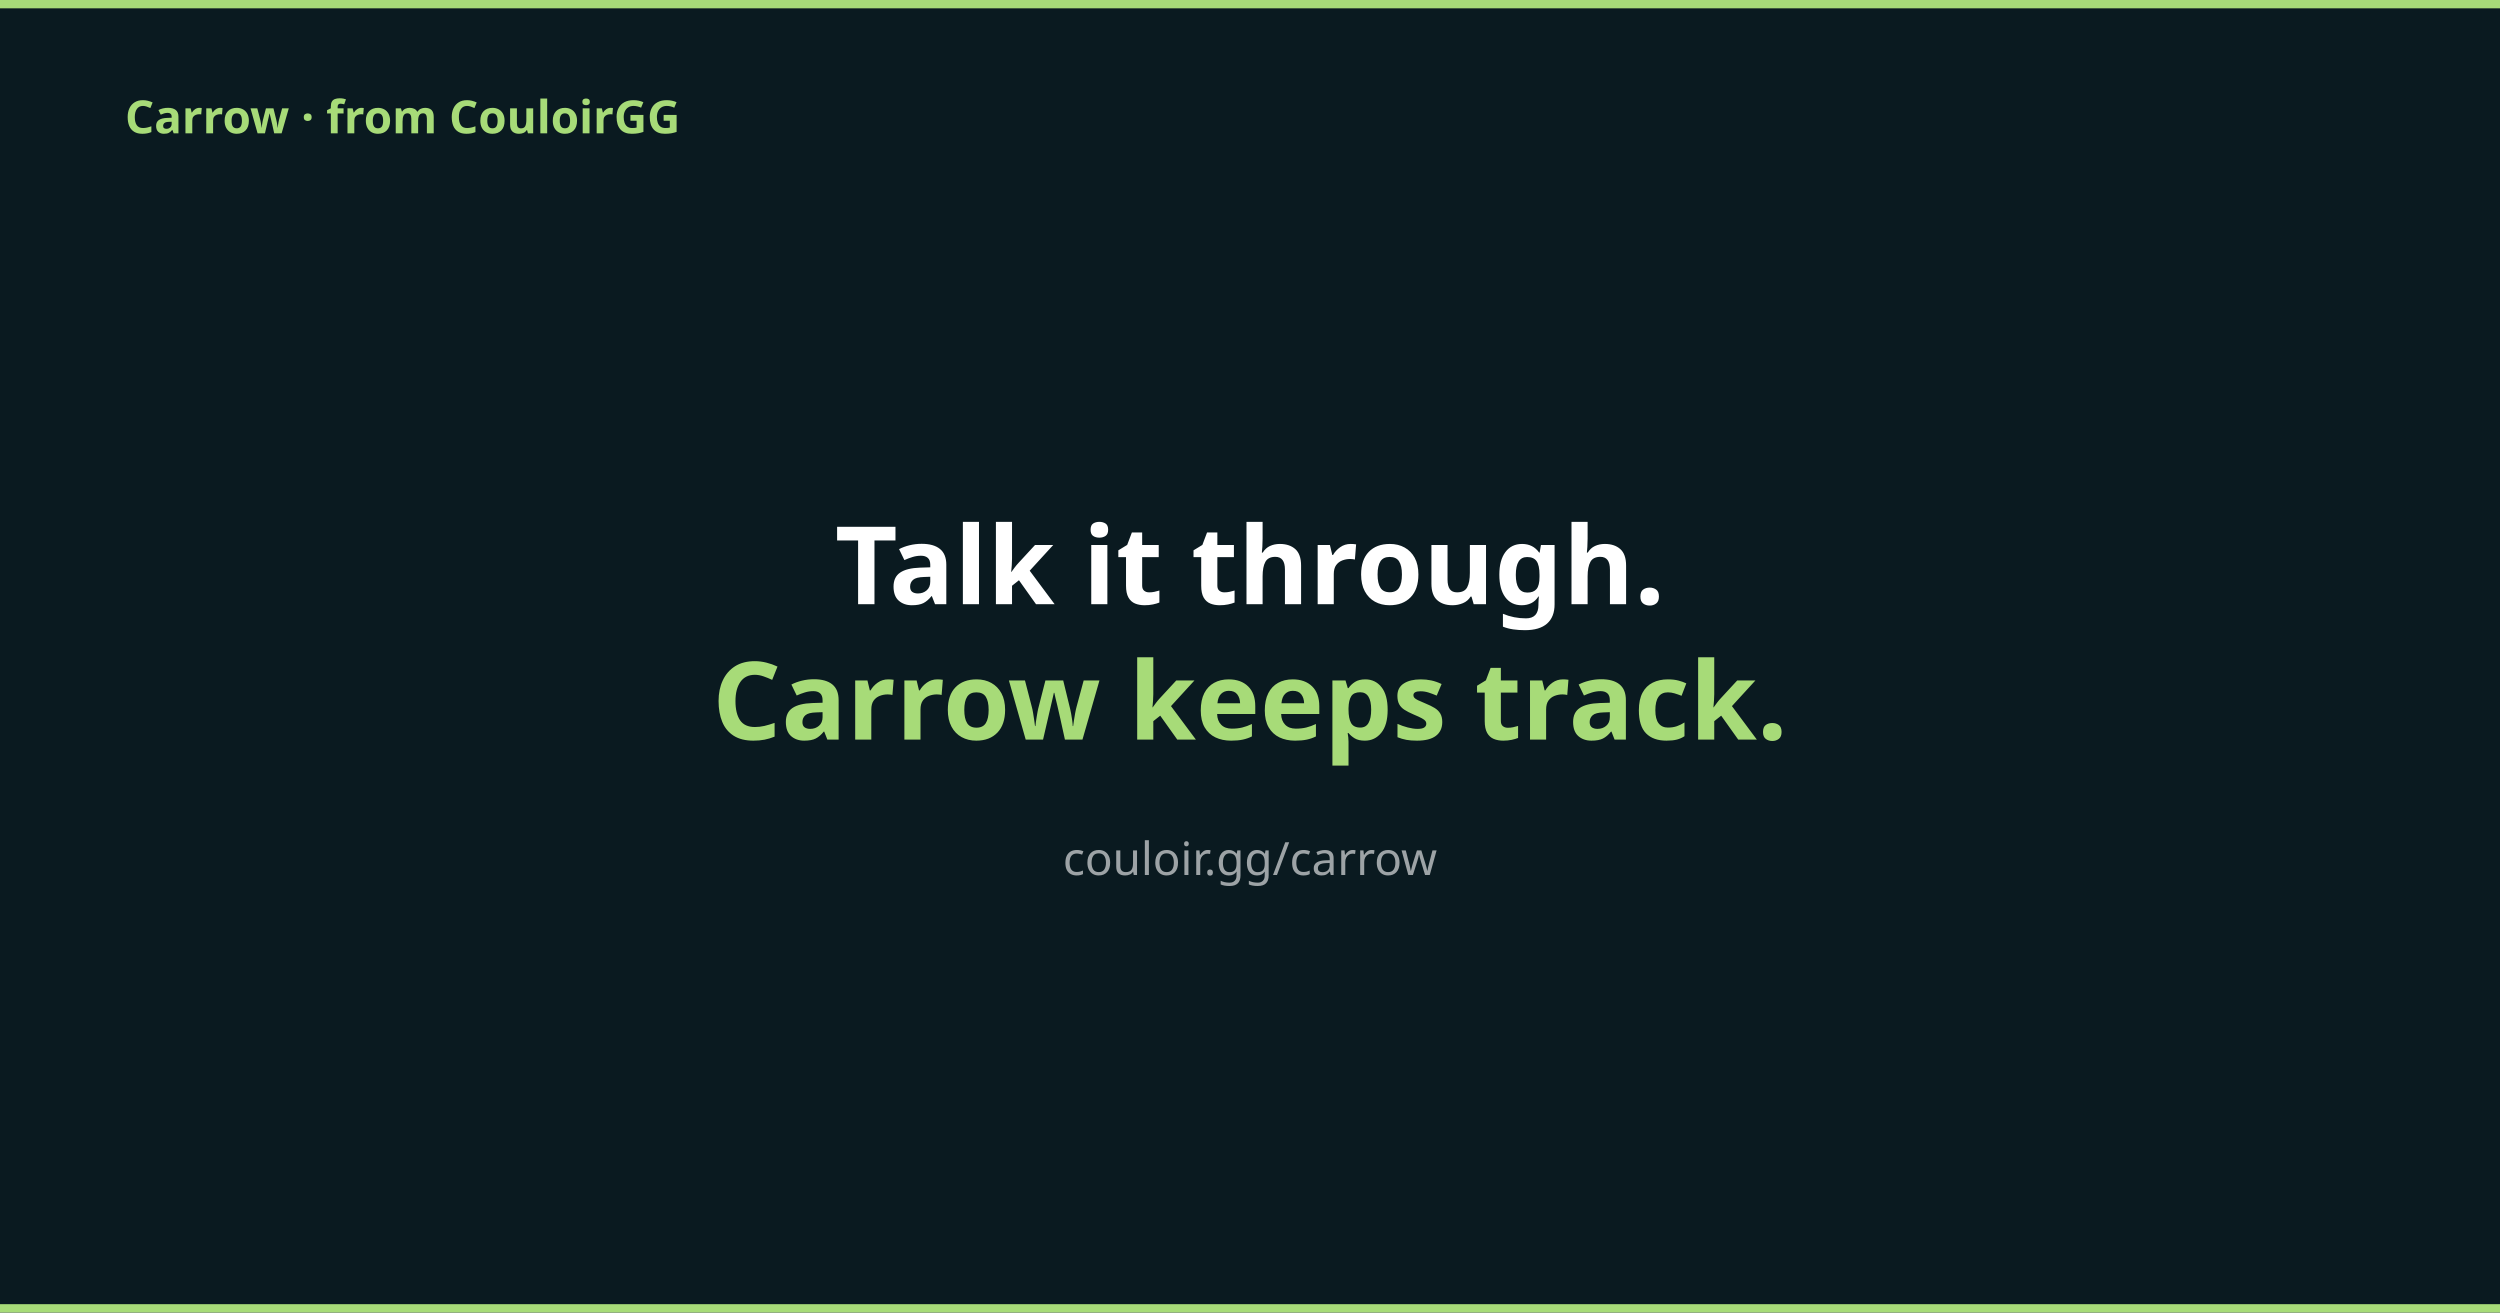
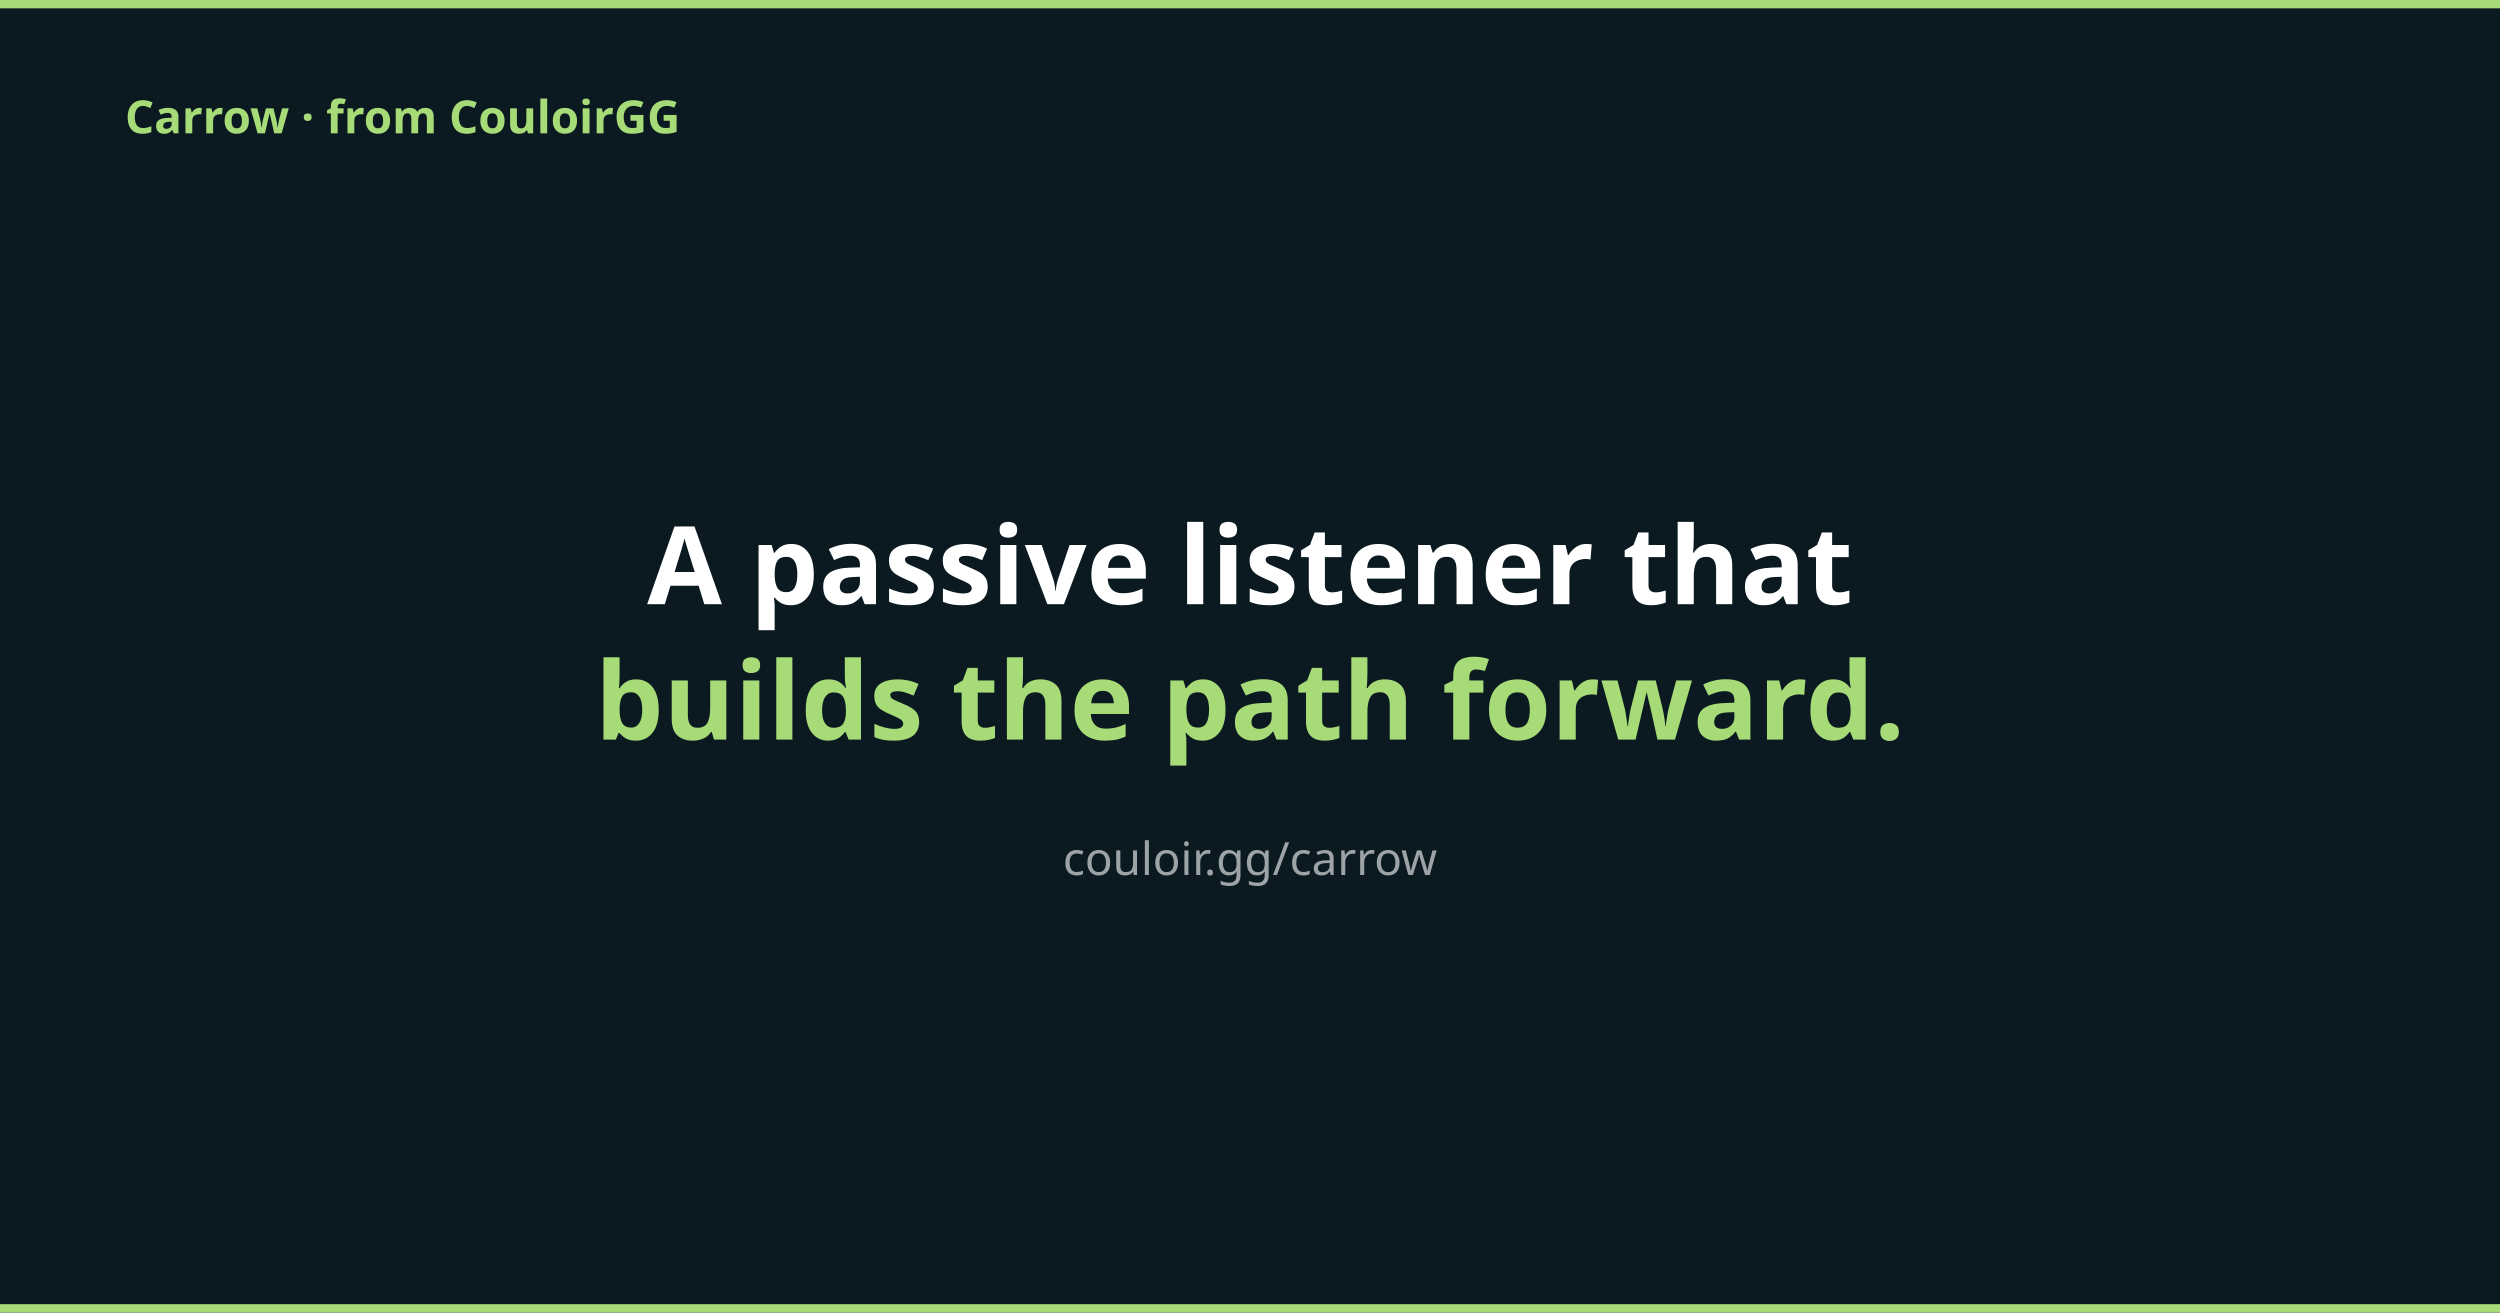
<svg xmlns="http://www.w3.org/2000/svg" width="1200" height="630" viewBox="0 0 1200 630">
  <rect width="1200" height="630" fill="#0a1a20" />
  <rect x="0" y="0" width="1200" height="4" fill="#A7DB78" />
  <text x="60" y="64" font-family="system-ui, sans-serif" font-size="22" font-weight="600" fill="#A7DB78">Carrow · from CouloirGG</text>
-   <text x="600" y="290" font-family="system-ui, sans-serif" font-size="52" font-weight="700" fill="#ffffff" text-anchor="middle">Talk it through.</text>
-   <text x="600" y="355" font-family="system-ui, sans-serif" font-size="52" font-weight="700" fill="#A7DB78" text-anchor="middle">Carrow keeps track.</text>
+   <text x="600" y="290" font-family="system-ui, sans-serif" font-size="52" font-weight="700" fill="#ffffff" text-anchor="middle">A passive listener that</text>
+   <text x="600" y="355" font-family="system-ui, sans-serif" font-size="52" font-weight="700" fill="#A7DB78" text-anchor="middle">builds the path forward.</text>
  <text x="600" y="420" font-family="system-ui, sans-serif" font-size="22" fill="rgba(255,255,255,0.6)" text-anchor="middle">couloir.gg/carrow</text>
  <rect x="0" y="626" width="1200" height="4" fill="#A7DB78" />
</svg>
